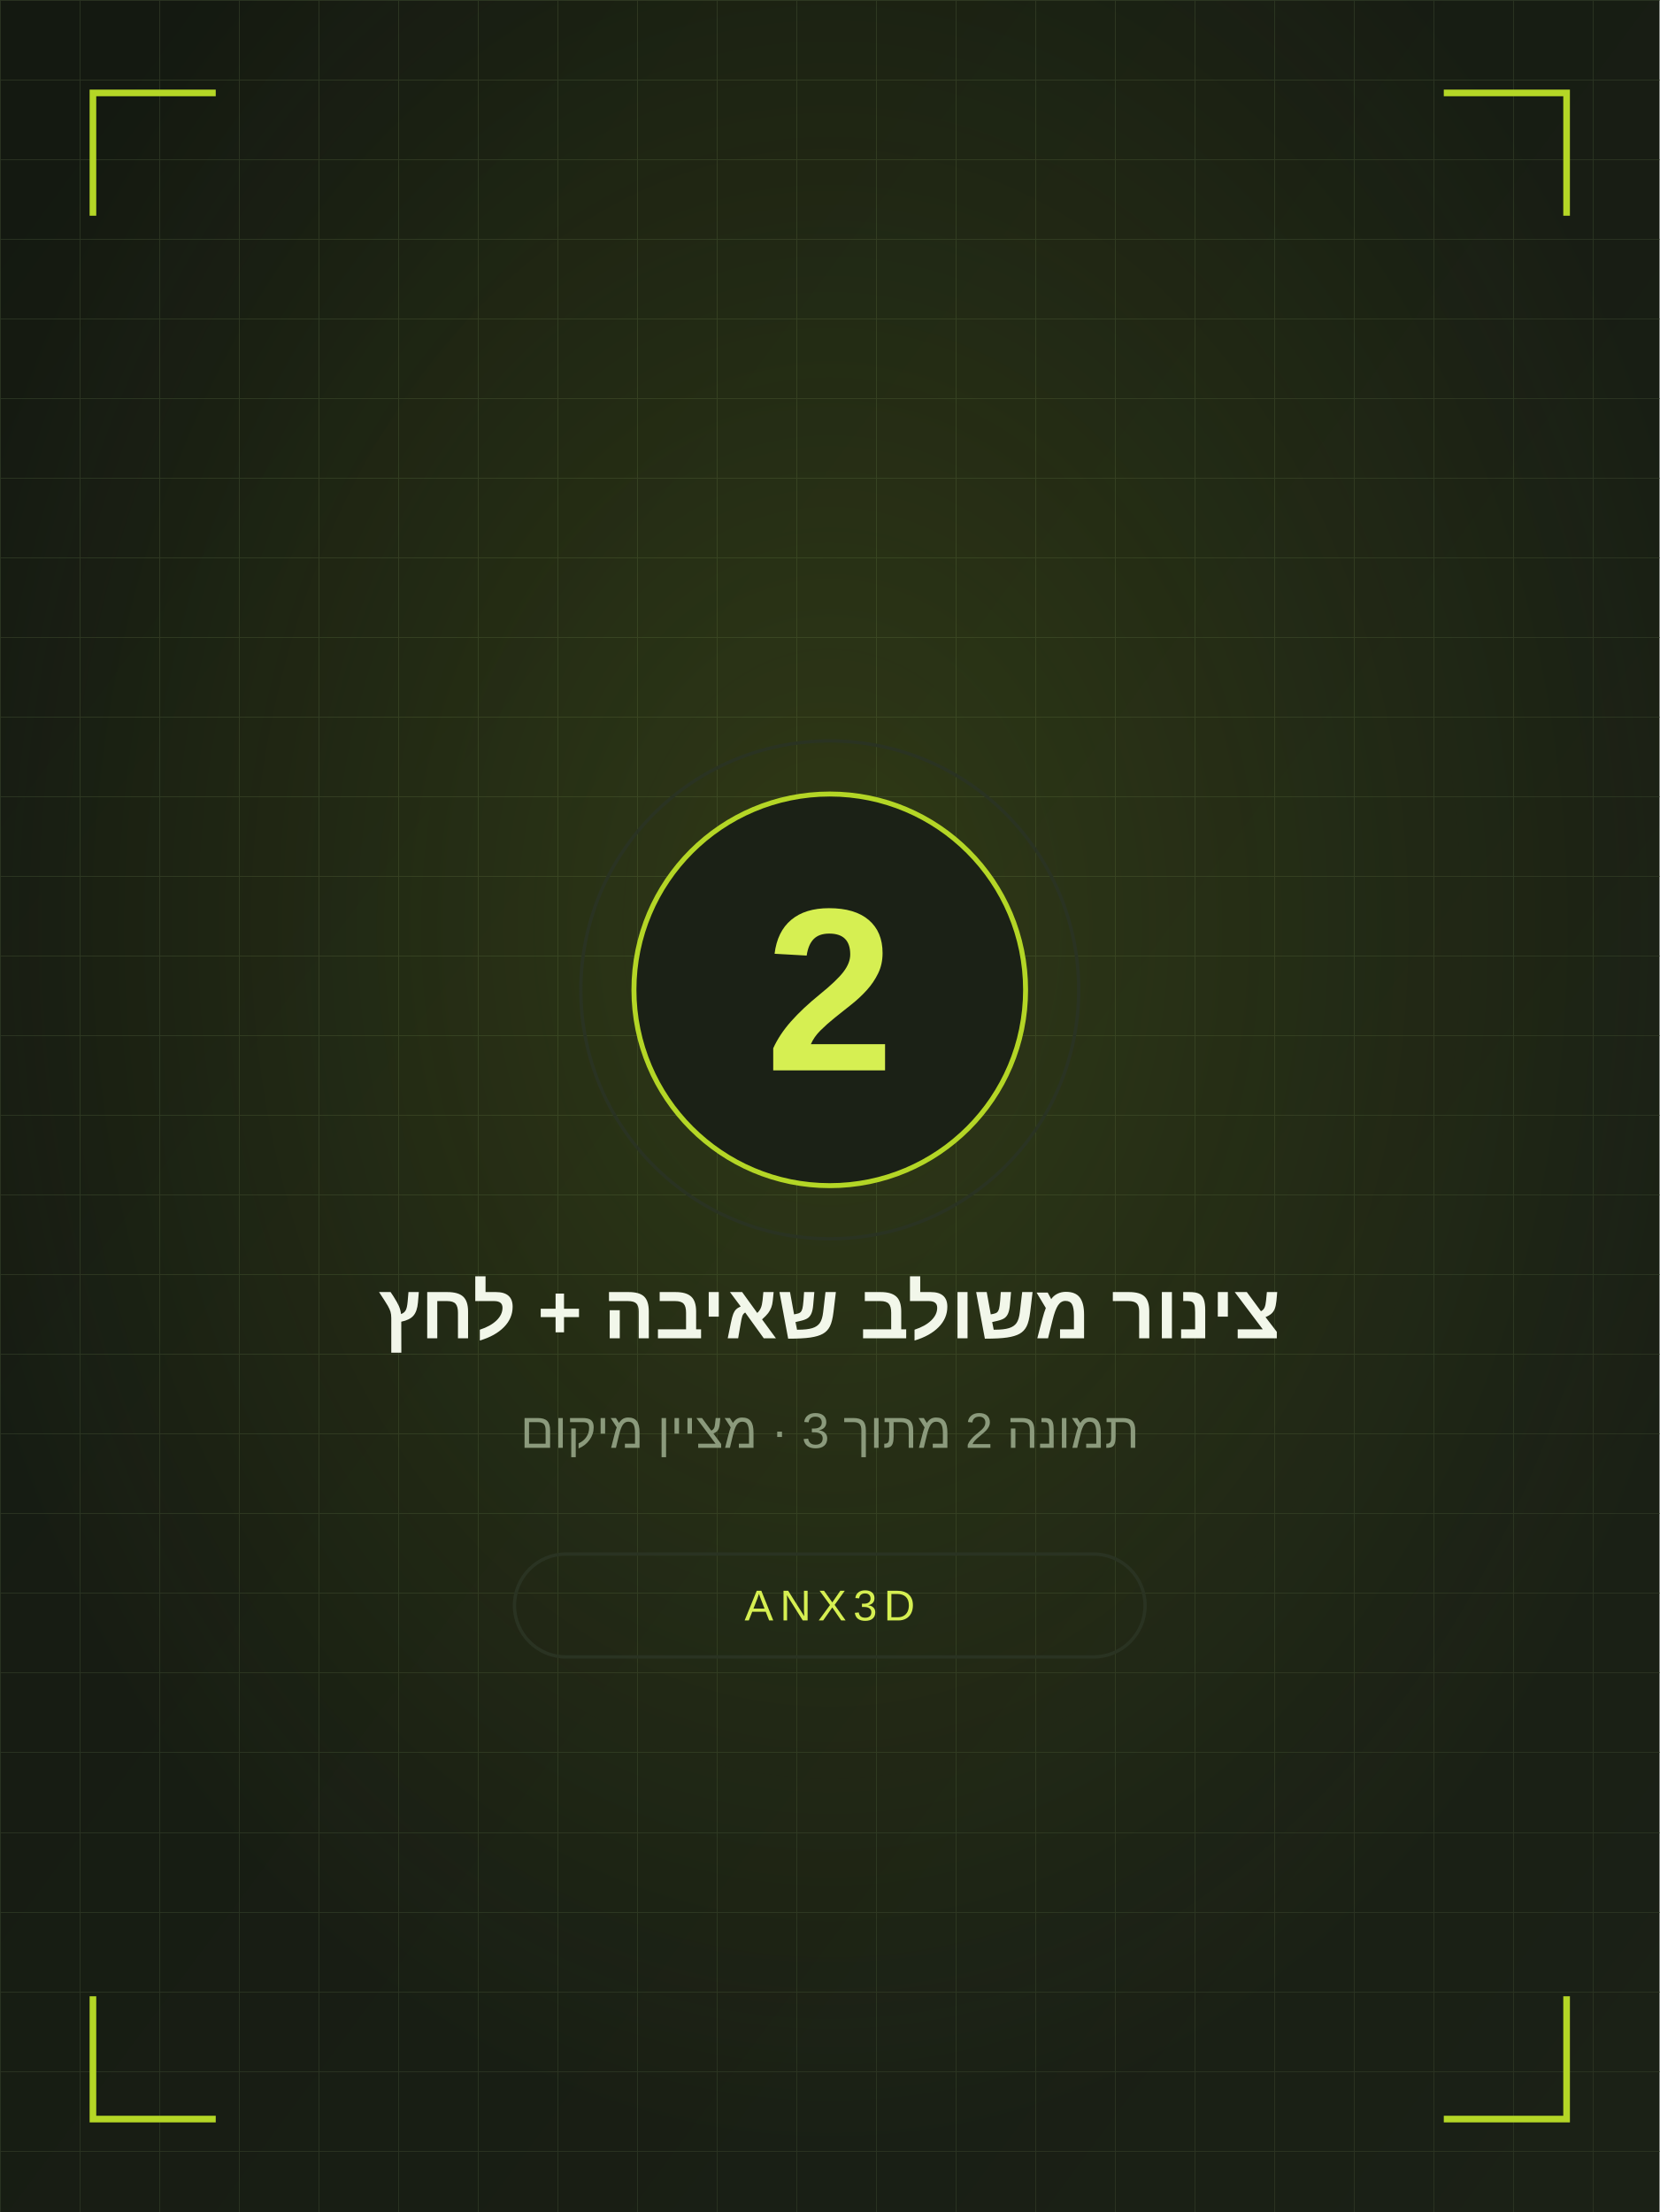
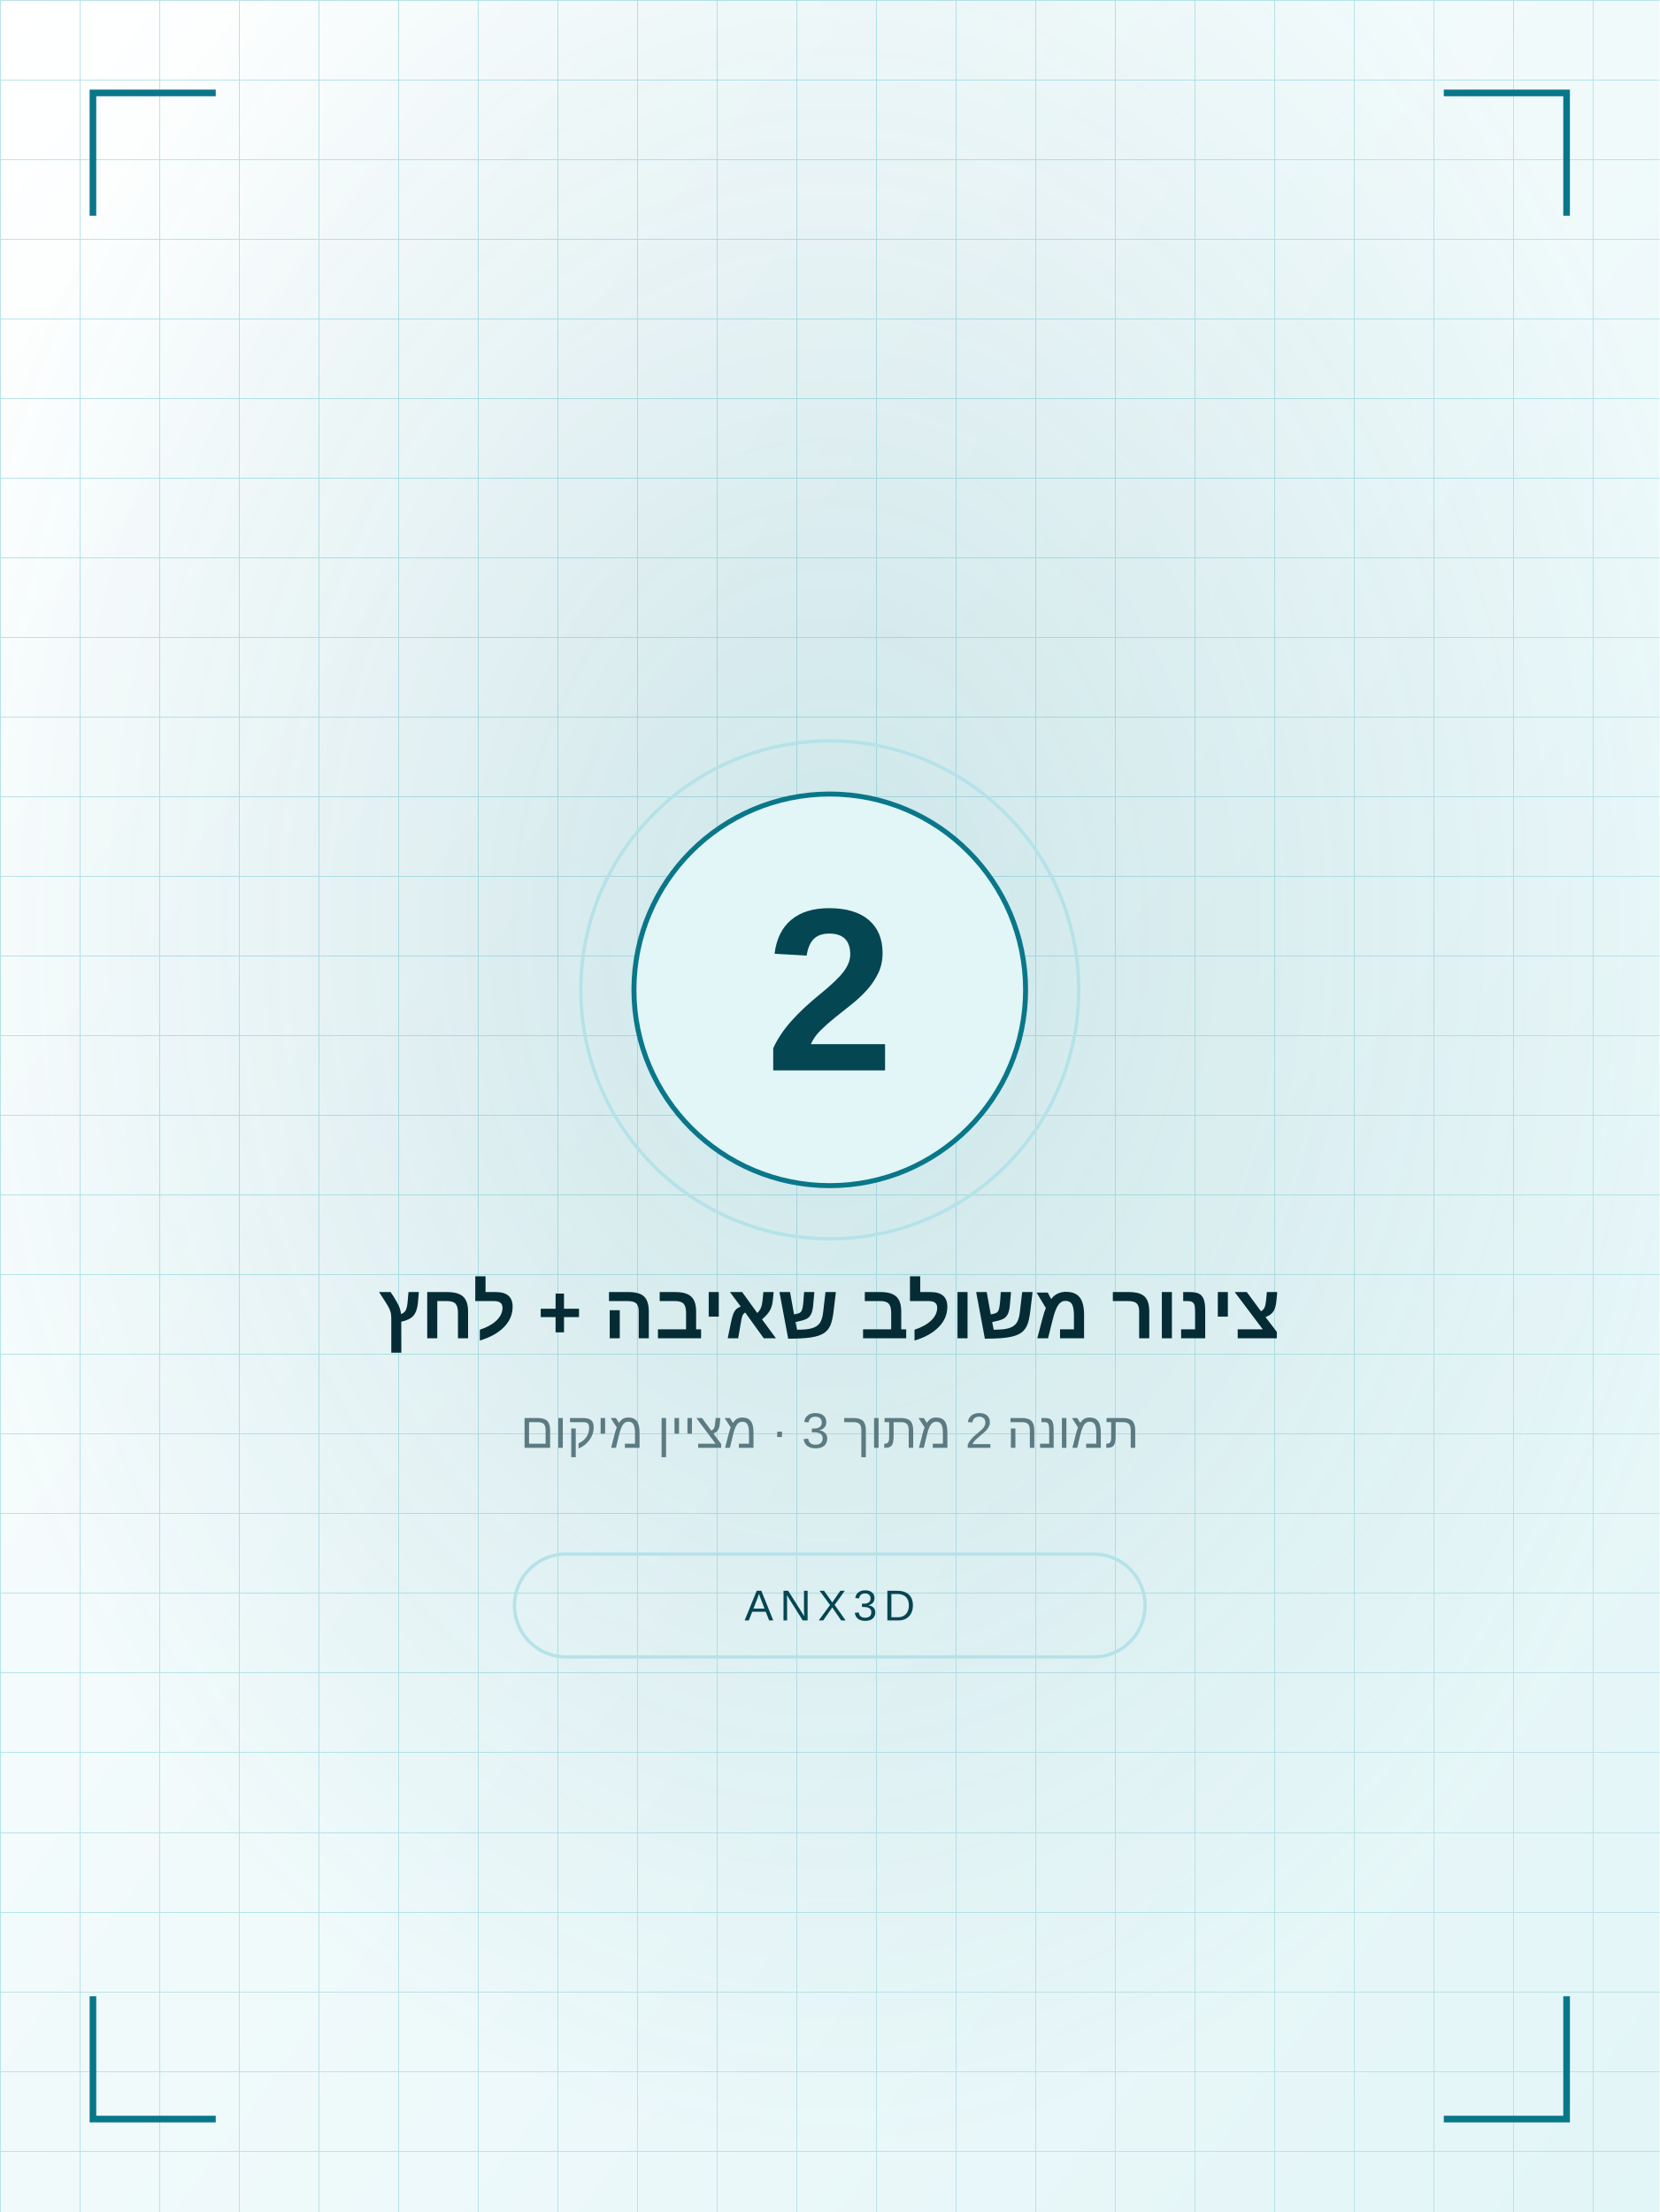
<svg xmlns="http://www.w3.org/2000/svg" width="1000" height="1333" viewBox="0 0 1000 1333" role="img" aria-label="צינור משולב שאיבה + לחץ — תמונה 2 מתוך 3 (מציין מיקום)">
  <defs>
    <linearGradient id="bg" x1="0" y1="0" x2="1" y2="1">
-       <stop offset="0%" stop-color="#141911" />
-       <stop offset="100%" stop-color="#1b2116" />
+       <stop offset="0%" stop-color="#ffffff" />
+       <stop offset="100%" stop-color="#e2f5f7" />
    </linearGradient>
    <pattern id="grid" width="48" height="48" patternUnits="userSpaceOnUse">
-       <path d="M48 0H0V48" fill="none" stroke="#2a3322" stroke-width="1" />
+       <path d="M48 0H0V48" fill="none" stroke="#b4e2e8" stroke-width="1" />
    </pattern>
    <radialGradient id="glow" cx="50%" cy="42%" r="55%">
-       <stop offset="0%" stop-color="#b4d626" stop-opacity="0.16" />
-       <stop offset="100%" stop-color="#b4d626" stop-opacity="0" />
+       <stop offset="0%" stop-color="#097789" stop-opacity="0.16" />
+       <stop offset="100%" stop-color="#097789" stop-opacity="0" />
    </radialGradient>
  </defs>
  <rect width="1000" height="1333" fill="url(#bg)" />
  <rect width="1000" height="1333" fill="url(#grid)" />
  <rect width="1000" height="1333" fill="url(#glow)" />
-   <path d="M56 128V56h72" fill="none" stroke="#b4d626" stroke-width="4" stroke-linecap="square" />
-   <path d="M872 56h72v72" fill="none" stroke="#b4d626" stroke-width="4" stroke-linecap="square" />
-   <path d="M944 1205v72h-72" fill="none" stroke="#b4d626" stroke-width="4" stroke-linecap="square" />
-   <path d="M128 1277H56v-72" fill="none" stroke="#b4d626" stroke-width="4" stroke-linecap="square" />
-   <circle cx="500" cy="596.5" r="150" fill="none" stroke="#2a3322" stroke-width="2" />
-   <circle cx="500" cy="596.5" r="118" fill="#1b2116" stroke="#b4d626" stroke-width="3" />
-   <text x="500" y="596.5" text-anchor="middle" dominant-baseline="central" font-family="Heebo, Arial, sans-serif" font-size="140" font-weight="700" fill="#d6ef52">2</text>
-   <text x="500" y="806.5" text-anchor="middle" direction="rtl" font-family="Heebo, Arial, sans-serif" font-size="46" font-weight="700" fill="#f2f7ea">צינור משולב שאיבה + לחץ</text>
-   <text x="500" y="872.5" text-anchor="middle" direction="rtl" font-family="Heebo, Arial, sans-serif" font-size="30" fill="#8b9a7c">תמונה 2 מתוך 3 · מציין מיקום</text>
-   <rect x="310" y="936.5" width="380" height="62" rx="31" fill="none" stroke="#2a3322" stroke-width="2" />
-   <text x="500" y="967.5" text-anchor="middle" dominant-baseline="central" font-family="Heebo, Arial, sans-serif" font-size="26" letter-spacing="4" fill="#d6ef52">ANX3D</text>
+   <path d="M56 128V56h72" fill="none" stroke="#097789" stroke-width="4" stroke-linecap="square" />
+   <path d="M872 56h72v72" fill="none" stroke="#097789" stroke-width="4" stroke-linecap="square" />
+   <path d="M944 1205v72h-72" fill="none" stroke="#097789" stroke-width="4" stroke-linecap="square" />
+   <path d="M128 1277H56v-72" fill="none" stroke="#097789" stroke-width="4" stroke-linecap="square" />
+   <circle cx="500" cy="596.5" r="150" fill="none" stroke="#b4e2e8" stroke-width="2" />
+   <circle cx="500" cy="596.5" r="118" fill="#e2f5f7" stroke="#097789" stroke-width="3" />
+   <text x="500" y="596.5" text-anchor="middle" dominant-baseline="central" font-family="Heebo, Arial, sans-serif" font-size="140" font-weight="700" fill="#044652">2</text>
+   <text x="500" y="806.5" text-anchor="middle" direction="rtl" font-family="Heebo, Arial, sans-serif" font-size="46" font-weight="700" fill="#052c34">צינור משולב שאיבה + לחץ</text>
+   <text x="500" y="872.5" text-anchor="middle" direction="rtl" font-family="Heebo, Arial, sans-serif" font-size="30" fill="#5b7a82">תמונה 2 מתוך 3 · מציין מיקום</text>
+   <rect x="310" y="936.5" width="380" height="62" rx="31" fill="none" stroke="#b4e2e8" stroke-width="2" />
+   <text x="500" y="967.5" text-anchor="middle" dominant-baseline="central" font-family="Heebo, Arial, sans-serif" font-size="26" letter-spacing="4" fill="#044652">ANX3D</text>
</svg>
